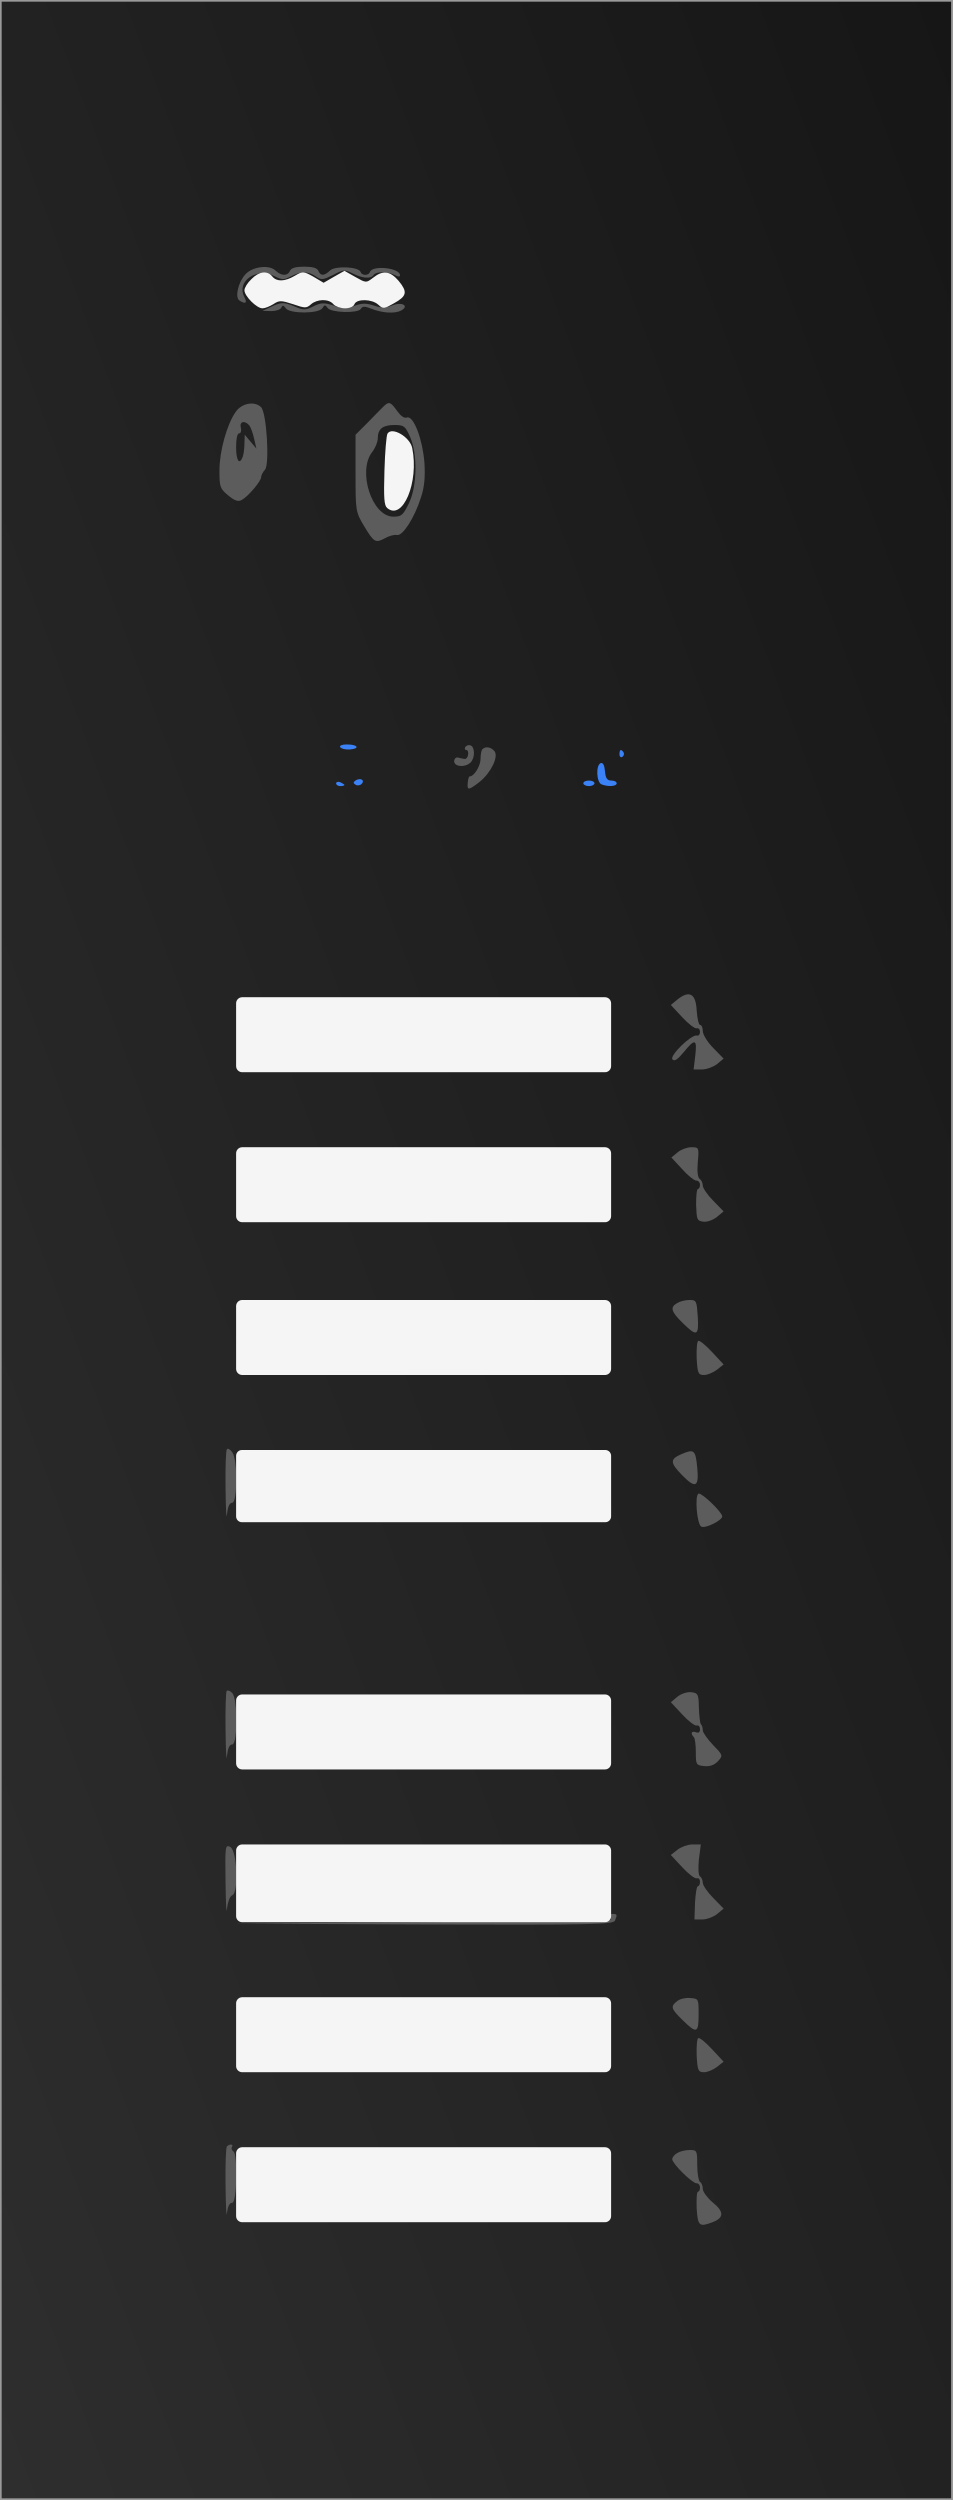
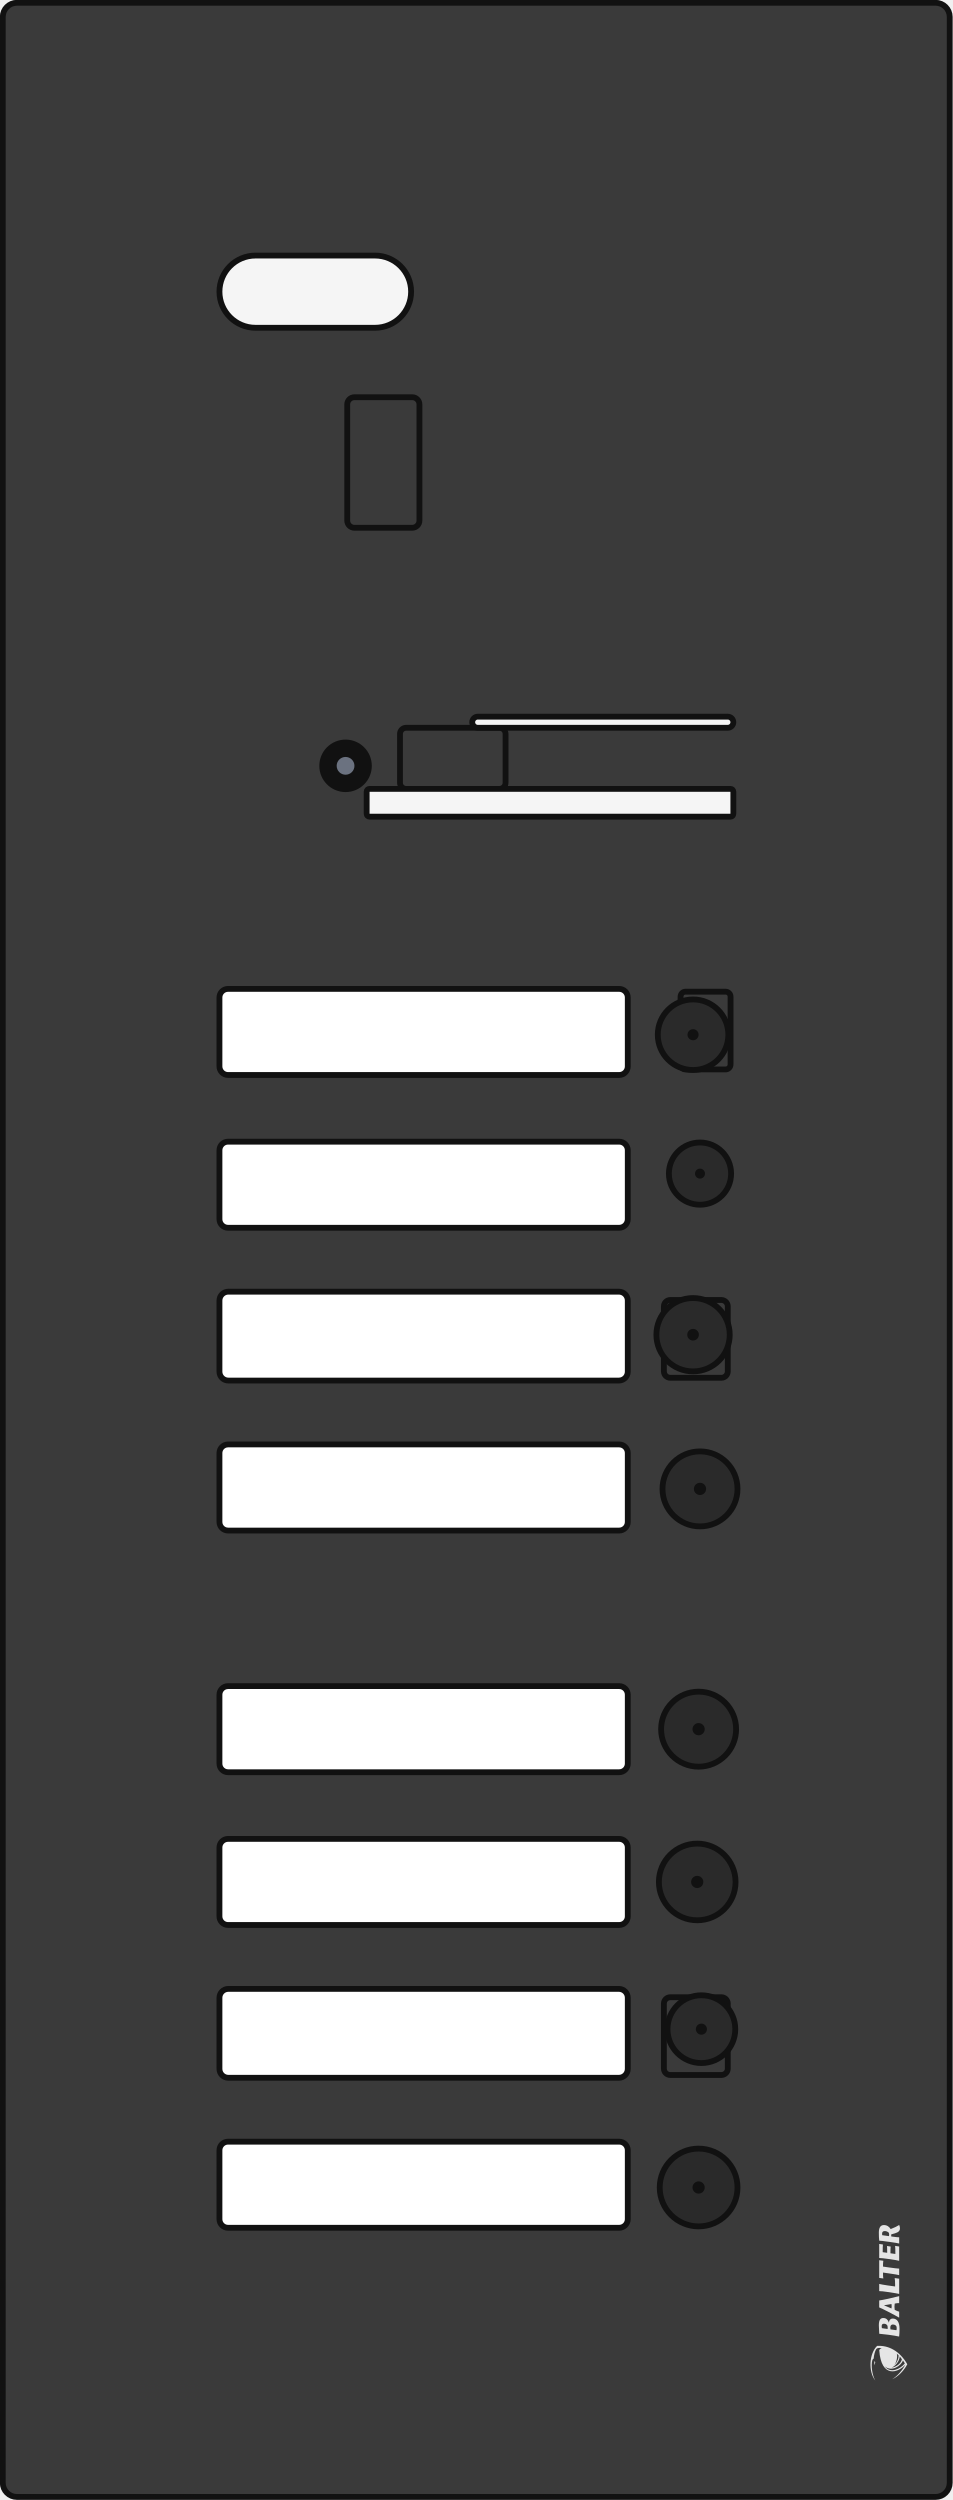
- <svg xmlns="http://www.w3.org/2000/svg" viewBox="0 0 343 900" width="343" height="900" role="img" aria-label="EVO-HD-BLACK-8FAM · Video-Türstation, 8 Klingeltaster, schwarz (Illustration)">
-   <defs>
-     <linearGradient id="steel" x1="0" y1="0" x2="1" y2="1">
-       <stop offset="0" stop-color="#e2e2e2" />
-       <stop offset=".5" stop-color="#cdcdcd" />
-       <stop offset="1" stop-color="#b9b9b9" />
-     </linearGradient>
-     <linearGradient id="white" x1="0" y1="0" x2="0" y2="1">
-       <stop offset="0" stop-color="#ffffff" />
-       <stop offset="1" stop-color="#f0f0f0" />
-     </linearGradient>
-     <linearGradient id="black" x1="0" y1="0" x2="1" y2="1">
-       <stop offset="0" stop-color="#2e2e2e" />
-       <stop offset="1" stop-color="#161616" />
-     </linearGradient>
-   </defs>
-   <path transform="translate(0,900) scale(0.1,-0.1)" d="M0 4500 l0 -4500 1715 0 1715 0 0 4500 0 4500 -1715 0 -1715 0 0 -4500z" fill="url(#black)" fill-rule="evenodd" stroke="#9a9a9a" stroke-width="1.2" vector-effect="non-scaling-stroke" />
-   <path transform="translate(0,900) scale(0.1,-0.1)" d="M884 8013 c-27 -29 -39 -84 -22 -95 22 -14 29 -9 18 12 -31 57 44 109 108 76 27 -14 34 -14 59 -1 36 19 63 19 90 0 20 -14 25 -13 62 5 37 20 42 20 70 6 34 -18 67 -21 76 -6 8 13 51 13 76 0 12 -7 19 -7 19 -1 0 27 -100 37 -108 12 -5 -14 -29 -14 -34 0 -6 19 -92 23 -110 5 -21 -20 -34 -20 -42 -1 -4 10 -20 15 -51 15 -31 0 -47 -5 -51 -15 -8 -19 -31 -19 -51 0 -22 23 -83 16 -109 -12z M975 7895 l-30 -14 32 -1 c17 0 34 6 36 13 4 9 8 8 16 -3 14 -20 119 -20 132 1 7 12 10 12 18 1 11 -18 109 -21 120 -4 6 10 14 10 37 1 39 -16 85 -19 108 -7 31 17 3 33 -33 18 -23 -9 -38 -9 -65 0 -28 9 -43 9 -70 -1 -28 -10 -42 -10 -75 1 -35 11 -45 11 -73 -3 -28 -14 -36 -14 -66 -1 -41 17 -48 17 -87 -1z M849 7518 c-32 -45 -59 -142 -59 -212 0 -59 2 -65 31 -89 24 -20 36 -24 49 -17 23 12 70 68 70 82 0 6 6 19 14 27 17 19 6 205 -14 225 -23 23 -69 15 -91 -16z m49 -50 c5 -7 13 -29 17 -48 l8 -35 -21 25 -21 25 -1 -32 c0 -17 -3 -38 -6 -47 -12 -32 -24 -15 -24 34 0 30 4 50 11 50 6 0 9 9 6 20 -6 23 14 28 31 8z M1380 7536 c-8 -8 -34 -34 -57 -58 l-43 -43 0 -138 c0 -139 0 -139 32 -193 35 -58 40 -60 77 -40 13 7 31 12 40 10 20 -5 63 61 86 134 13 38 16 73 13 125 -6 84 -39 172 -63 164 -9 -4 -22 5 -35 23 -24 34 -30 36 -50 16z m96 -108 c28 -63 26 -178 -4 -240 -21 -43 -27 -48 -56 -48 -77 0 -130 164 -76 233 11 14 20 36 20 49 0 34 18 48 60 48 34 0 39 -4 56 -42z M1675 6311 c-3 -6 -2 -11 4 -11 5 0 8 -8 6 -17 -1 -10 -8 -17 -14 -15 -6 1 -17 3 -23 5 -7 1 -13 -5 -13 -13 0 -21 39 -24 59 -5 17 17 16 57 -1 62 -6 2 -14 -1 -18 -6z M1737 6303 c-4 -3 -7 -19 -7 -35 0 -25 -23 -63 -39 -63 -3 0 -6 -10 -7 -22 -3 -29 2 -29 41 1 42 33 71 92 55 112 -13 15 -32 18 -43 7z M2439 5402 l-24 -20 41 -44 c22 -24 46 -42 52 -40 7 2 12 -4 12 -13 0 -9 -5 -15 -11 -13 -19 6 -101 -74 -88 -86 7 -8 19 0 41 27 40 49 48 47 41 -13 l-6 -50 30 0 c17 0 41 9 54 19 l24 20 -37 38 c-21 21 -38 49 -38 61 0 12 -4 22 -9 22 -6 0 -11 24 -13 53 -3 60 -26 73 -69 39z M2440 4852 l-23 -19 38 -41 c20 -23 44 -42 51 -42 8 0 14 -7 14 -15 0 -8 -3 -15 -7 -15 -5 0 -7 -26 -7 -57 2 -54 3 -58 26 -61 14 -2 35 6 49 17 l24 20 -37 38 c-21 21 -38 46 -38 55 0 9 -5 20 -11 24 -7 4 -10 27 -7 60 5 53 4 54 -23 54 -15 0 -37 -8 -49 -18z M2438 4309 c-27 -15 -22 -31 20 -72 51 -50 58 -47 54 23 -4 58 -5 60 -30 60 -15 0 -35 -5 -44 -11z M2514 4173 c-5 -2 -7 -30 -6 -63 3 -55 6 -60 27 -60 12 0 33 9 46 19 l24 19 -41 44 c-22 24 -45 43 -50 41z M817 3783 c-4 -3 -6 -67 -5 -142 1 -75 3 -117 5 -93 3 28 9 42 19 42 19 0 20 157 0 182 -7 10 -16 15 -19 11z M2453 3765 c-42 -18 -41 -31 3 -76 48 -49 61 -43 54 28 -6 63 -11 68 -57 48z M2515 3623 c-15 -5 -6 -113 10 -119 16 -7 75 23 75 37 0 15 -74 86 -85 82z M816 2913 c-3 -4 -5 -67 -4 -142 1 -75 3 -117 5 -93 3 28 9 42 19 42 20 0 20 165 0 185 -7 8 -16 11 -20 8z M2439 2892 l-24 -20 41 -44 c22 -24 46 -42 52 -40 7 2 12 -4 12 -13 0 -11 -5 -15 -15 -11 -16 6 -20 -5 -7 -18 4 -4 7 -29 7 -54 0 -45 1 -47 31 -50 20 -2 36 4 49 18 18 20 18 21 -18 58 -20 21 -37 45 -37 53 0 9 -3 19 -7 22 -3 4 -6 30 -7 59 -1 49 -3 53 -27 56 -14 2 -36 -5 -50 -16z M812 2223 c1 -76 3 -119 5 -95 3 25 10 45 19 49 24 9 18 160 -7 174 -18 9 -19 5 -17 -128z M2439 2341 l-24 -19 41 -44 c22 -24 46 -42 52 -40 7 2 12 -3 12 -12 0 -9 -3 -16 -7 -16 -5 0 -9 -27 -11 -60 l-2 -60 29 0 c16 0 39 9 52 19 l24 20 -37 38 c-21 21 -38 46 -38 55 0 9 -5 20 -10 23 -6 4 -7 28 -4 61 l7 54 -31 0 c-16 0 -40 -9 -53 -19z M2195 2100 c3 -5 5 -11 3 -12 -2 -2 -309 -5 -683 -8 l-680 -5 686 -3 c619 -2 687 0 693 14 9 22 8 24 -10 24 -8 0 -12 -4 -9 -10z M2438 1796 c-25 -19 -23 -27 20 -69 50 -49 57 -47 57 21 0 56 0 57 -30 59 -16 2 -38 -3 -47 -11z M2514 1663 c-5 -2 -7 -30 -6 -63 3 -55 6 -60 27 -60 12 0 33 9 46 19 l24 19 -41 44 c-22 24 -45 43 -50 41z M817 1273 c-4 -3 -6 -67 -5 -142 1 -75 3 -119 5 -98 3 24 9 37 19 37 17 0 21 175 4 185 -6 4 -8 11 -5 16 7 10 -8 12 -18 2z M2438 1249 c-10 -5 -18 -16 -18 -22 0 -16 72 -87 88 -87 7 0 12 -7 12 -15 0 -8 -3 -15 -7 -15 -5 0 -6 -27 -5 -60 4 -64 9 -68 57 -50 42 16 42 38 1 71 -20 17 -36 39 -36 49 0 10 -4 22 -10 25 -5 3 -10 31 -10 61 0 52 -1 54 -27 54 -16 0 -36 -5 -45 -11z" fill="#5c5c5c" fill-rule="evenodd" />
-   <rect x="85" y="359" width="135" height="27" rx="2.2" fill="#f5f5f5" />
-   <rect x="85" y="413" width="135" height="27" rx="2.2" fill="#f5f5f5" />
-   <rect x="85" y="468" width="135" height="27" rx="2.2" fill="#f5f5f5" />
-   <rect x="85" y="522" width="135" height="26" rx="2.1" fill="#f5f5f5" />
-   <rect x="85" y="610" width="135" height="27" rx="2.2" fill="#f5f5f5" />
-   <rect x="85" y="664" width="135" height="28" rx="2.2" fill="#f5f5f5" />
-   <rect x="85" y="719" width="135" height="27" rx="2.2" fill="#f5f5f5" />
-   <rect x="85" y="773" width="135" height="27" rx="2.2" fill="#f5f5f5" />
-   <path transform="translate(0,900) scale(0.1,-0.1)" d="M905 7995 c-14 -13 -25 -31 -25 -40 0 -21 44 -65 65 -65 9 0 26 7 39 15 21 14 28 14 71 0 43 -15 48 -15 64 -1 22 20 65 21 81 1 7 -8 26 -15 42 -15 16 0 31 6 34 15 8 20 63 19 86 -2 17 -16 21 -15 56 5 47 26 50 41 17 81 -31 36 -57 39 -92 11 -25 -19 -25 -19 -64 3 l-39 22 -37 -21 -38 -22 -37 22 c-36 20 -38 20 -67 3 -36 -21 -65 -22 -81 -2 -18 22 -48 18 -75 -10z M1395 7439 c-4 -6 -9 -66 -11 -133 -3 -100 -1 -126 10 -135 56 -47 115 93 90 216 -8 40 -73 78 -89 52z" fill="#f5f5f5" fill-rule="evenodd" />
-   <path transform="translate(0,900) scale(0.1,-0.1)" d="M1225 6310 c4 -6 19 -9 35 -8 37 3 28 18 -11 18 -18 0 -28 -4 -24 -10z M2230 6284 c0 -8 5 -12 10 -9 6 4 8 11 5 16 -9 14 -15 11 -15 -7z M2163 6253 c-19 -7 -16 -70 3 -77 24 -9 54 -7 54 4 0 6 -9 10 -19 10 -15 0 -21 8 -23 33 -2 22 -7 32 -15 30z M1281 6191 c-10 -7 -10 -10 -1 -16 6 -4 16 -3 22 3 13 13 -4 23 -21 13z M1210 6180 c0 -6 7 -10 15 -10 8 0 15 2 15 4 0 2 -7 6 -15 10 -8 3 -15 1 -15 -4z M2100 6180 c0 -5 9 -10 20 -10 11 0 20 5 20 10 0 6 -9 10 -20 10 -11 0 -20 -4 -20 -10z" fill="#3b82f6" fill-rule="evenodd" />
+ <svg xmlns="http://www.w3.org/2000/svg" viewBox="0 0 343 900" width="343" height="900" role="img" aria-label="EVO-HD-BLACK-8FAM · Video-Türstation, 8 Klingeltaster, schwarz (Skizze)">
+   <rect x="1.0" y="1.0" width="340.9" height="897.9" rx="5.1" fill="#3A3A3A" stroke="#111111" stroke-width="2.1" />
+   <circle cx="124.4" cy="275.7" r="8.4" fill="#111111" stroke="#111111" stroke-width="2.1" />
+   <circle cx="124.4" cy="275.7" r="3.2" fill="#6b7280" />
+   <rect x="79.0" y="716.0" width="147.0" height="32.0" rx="3.2" fill="#FFFFFF" stroke="#111111" stroke-width="2.1" />
+   <rect x="79.0" y="662.0" width="147.0" height="31.0" rx="3.1" fill="#FFFFFF" stroke="#111111" stroke-width="2.1" />
+   <rect x="79.0" y="411.0" width="147.0" height="31.0" rx="3.1" fill="#FFFFFF" stroke="#111111" stroke-width="2.1" />
+   <rect x="79.0" y="607.0" width="147.0" height="31.0" rx="3.1" fill="#FFFFFF" stroke="#111111" stroke-width="2.1" />
+   <rect x="79.0" y="356.0" width="147.0" height="31.0" rx="3.1" fill="#FFFFFF" stroke="#111111" stroke-width="2.1" />
+   <rect x="79.0" y="520.0" width="147.0" height="31.0" rx="3.1" fill="#FFFFFF" stroke="#111111" stroke-width="2.1" />
+   <rect x="79.0" y="771.0" width="147.0" height="31.0" rx="3.1" fill="#FFFFFF" stroke="#111111" stroke-width="2.1" />
+   <rect x="79.0" y="465.0" width="147.0" height="32.0" rx="3.2" fill="#FFFFFF" stroke="#111111" stroke-width="2.1" />
+   <rect x="79.0" y="92.0" width="69.0" height="26.0" rx="13.0" fill="#F5F5F5" stroke="#111111" stroke-width="2.1" />
+   <rect x="125.0" y="143.0" width="26.0" height="47.0" rx="2.6" fill="#3A3A3A" stroke="#111111" stroke-width="2.1" />
+   <circle cx="251.5" cy="787.5" r="14.0" fill="#2a2a2a" stroke="#111111" stroke-width="2.1" />
+   <circle cx="251.5" cy="787.5" r="2.2" fill="#111111" />
+   <circle cx="252.0" cy="536.0" r="13.5" fill="#2a2a2a" stroke="#111111" stroke-width="2.1" />
+   <circle cx="252.0" cy="536.0" r="2.2" fill="#111111" />
+   <circle cx="251.0" cy="677.5" r="13.8" fill="#2a2a2a" stroke="#111111" stroke-width="2.1" />
+   <circle cx="251.0" cy="677.5" r="2.2" fill="#111111" />
+   <circle cx="251.5" cy="622.5" r="13.5" fill="#2a2a2a" stroke="#111111" stroke-width="2.1" />
+   <circle cx="251.5" cy="622.5" r="2.2" fill="#111111" />
+   <rect x="144.0" y="262.0" width="38.0" height="22.0" rx="2.2" fill="#3A3A3A" stroke="#111111" stroke-width="2.1" />
+   <rect x="239.0" y="468.0" width="23.0" height="28.0" rx="2.3" fill="#3A3A3A" stroke="#111111" stroke-width="2.1" />
+   <rect x="239.0" y="719.0" width="23.0" height="28.0" rx="2.3" fill="#3A3A3A" stroke="#111111" stroke-width="2.1" />
+   <circle cx="252.0" cy="422.5" r="11.2" fill="#2a2a2a" stroke="#111111" stroke-width="2.1" />
+   <circle cx="252.0" cy="422.5" r="1.8" fill="#111111" />
+   <rect x="132.0" y="284.0" width="132.0" height="10.0" rx="1.0" fill="#F5F5F5" stroke="#111111" stroke-width="2.1" />
+   <rect x="170.0" y="258.0" width="94.0" height="4.0" rx="2.0" fill="#F5F5F5" stroke="#111111" stroke-width="2.1" />
+   <rect x="245.0" y="357.0" width="18.0" height="28.0" rx="1.8" fill="#3A3A3A" stroke="#111111" stroke-width="2.1" />
+   <circle cx="252.5" cy="730.5" r="12.2" fill="#2a2a2a" stroke="#111111" stroke-width="2.1" />
+   <circle cx="252.5" cy="730.5" r="2.0" fill="#111111" />
+   <circle cx="249.5" cy="372.5" r="12.7" fill="#2a2a2a" stroke="#111111" stroke-width="2.1" />
+   <circle cx="249.5" cy="372.5" r="2.0" fill="#111111" />
+   <circle cx="249.5" cy="480.5" r="13.2" fill="#2a2a2a" stroke="#111111" stroke-width="2.1" />
+   <circle cx="249.5" cy="480.5" r="2.1" fill="#111111" />
+   <g transform="translate(313.37 857.00) rotate(-90) scale(0.141)">
+     <g>
+       <path fill="#E5E5E5" d="M159.66,32.74c0,3.79-1.1,6.91-3.37,9.35-2.27,2.44-4.89,3.96-7.83,4.38l-.08.67c5.98.25,9.94,4.13,9.94,9.44,0,11.88-9.69,17.61-25.95,17.61-8.09,0-14.74-.34-20.05-1.01,1.6-7.67,2.95-15.42,3.96-23.08l.67-4.63c.59-4.46,1.43-12.22,2.53-23.08,11.21-.67,18.28-1.01,21.23-1.01,13.73,0,18.96,3.71,18.96,11.37ZM128.57,66.19c1.09.51,2.78.76,5.05.76,2.44,0,4.38-.42,5.73-1.18,2.44-2.11,3.71-5.05,3.71-8.68,0-5.31-4.63-7.5-12.38-6.07l-2.11,15.16ZM131.69,43.78c3.29.34,6.15.17,8.42-.51,3.29-1.85,4.97-4.8,4.97-8.85s-2.11-5.81-6.4-5.81c-2.53,0-4.13.17-4.89.42l-2.11,14.74Z" />
+       <path fill="#E5E5E5" d="M197.65,73.26c.08-2.86,0-5.39-.42-7.5l-.76-3.88c-5.48-.84-10.78-.84-15.92,0l-1.68,3.45c-1.26,2.44-2.28,5.14-2.95,7.92h-15.33c3.62-6.23,8.68-15.5,15-27.88,6.4-12.38,10.11-20.05,11.12-23.08h17.78c.51,4.13,1.94,11.71,4.3,22.66,2.44,10.95,4.63,20.39,6.74,28.31h-17.86ZM191.92,35.02l-7.83,18.62c2.95.67,8.09.67,11.37,0l-3.12-18.62h-.42Z" />
+       <path fill="#E5E5E5" d="M260.08,73.26h-38.92c.76-2.61,2.27-11.29,4.55-26.2l.34-2.78c1.6-10.19,2.36-17.52,2.27-21.99h18.37c-1.09,4.21-2.36,11.71-3.96,22.49l-2.53,18.11h3.62c8.68,0,14.57-.34,17.86-1.1l-1.6,11.46Z" />
+       <path fill="#E5E5E5" d="M262.02,22.3h45.24l-1.35,10.53c-3.29-.59-7.5-.84-12.47-.84h-2.44l-2.36,16.17c-1.85,13.56-2.78,21.99-2.86,25.1h-16.6c.93-3.45,2.36-11.88,4.3-25.44l2.27-15.84h-2.19c-5.64,0-9.94.25-12.89.84l1.35-10.53Z" />
+       <path fill="#E5E5E5" d="M342.3,73.26h-36.56c1.09-3.96,2.44-11.79,4.21-23.59l.42-3.54c1.6-10.87,2.44-18.79,2.53-23.84h35.89l-1.43,9.52c-3.29-.42-9.77-.59-19.63-.59l-1.52,11.46c8.85,0,14.57-.17,17.35-.51l-1.43,9.44c-2.36-.42-8.09-.59-17.19-.59l-1.68,12.55c10.87,0,17.69-.25,20.56-.67l-1.52,10.36Z" />
+       <path fill="#E5E5E5" d="M349.89,73.26c.84-2.95,2.27-11.46,4.3-25.69l.42-3.62c1.6-10.45,2.36-17.61,2.44-21.57,5.22-.67,12.05-1.01,20.47-1.01,13.48,0,19.54,4.46,19.54,13.31,0,6.91-3.45,12.55-10.28,16.93,3.71,9.6,7.16,16.85,10.45,21.74-3.12,1.26-6.07,1.94-8.68,1.94-4.63,0-8.09-2.27-10.28-6.74-1.52-2.95-3.2-8.09-5.05-15.58h-5.22l-.51,3.12c-1.26,8.51-1.77,14.24-1.68,17.19h-15.92ZM374.91,29.63c-1.43,0-2.7.08-3.79.34l-2.36,17.35c3.45.59,6.23.51,8.42-.34,2.44-2.11,4.55-6.32,4.55-10.36,0-4.63-2.27-6.99-6.82-6.99Z" />
+     </g>
+     <path fill="#E5E5E5" fill-rule="evenodd" d="M88.47,16.84c1.96,29.28-12.88,57.77-46.76,77.16-15.73-7.73-31.89-23.39-38.41-38.72,8.72,13.9,22.74,26.14,38.01,34.13C19.99,72.29,4.11,27.42,77.59,22.41c2.47.81,4.61,4.01,5.05,6.37,0,0,2.52-10.94-2.61-14.21-5.13-3.27-15.31-5.77-24.05-6.47-.71-1.35-1.46-2.35-4.17-3.31C39.74,1.06,13.44,4.18,0,12.38,22.45-5.83,68.17-3.62,88.47,16.84h0ZM36.49,36.37c-19.83,14.75-6.48,40.39,7.33,51.43,1.56-.91,5.45-3.37,7.55-4.92-13.57-4.06-30.41-29.45-14.88-46.51h0ZM33,53.78c.61,9.04,9.84,24.66,21.42,26.41,1.67-1.14,4.85-3.42,7.01-5.42-12.51-1.04-24.93-11.43-28.42-20.98h0ZM39.25,60.44s9.22,11.12,24.85,11.49c1.18-1.09,2.91-2.55,4.69-4.65-10.71,2.62-24.91-2.22-29.54-6.84h0ZM39.28,9.78c1.4.61,3.68,1.6,7.36,2.43,1.64-.3,2.86-1.34,3.04-1.58-1.95-1.16-8.21-1.16-10.4-.85Z" />
+   </g>
</svg>
